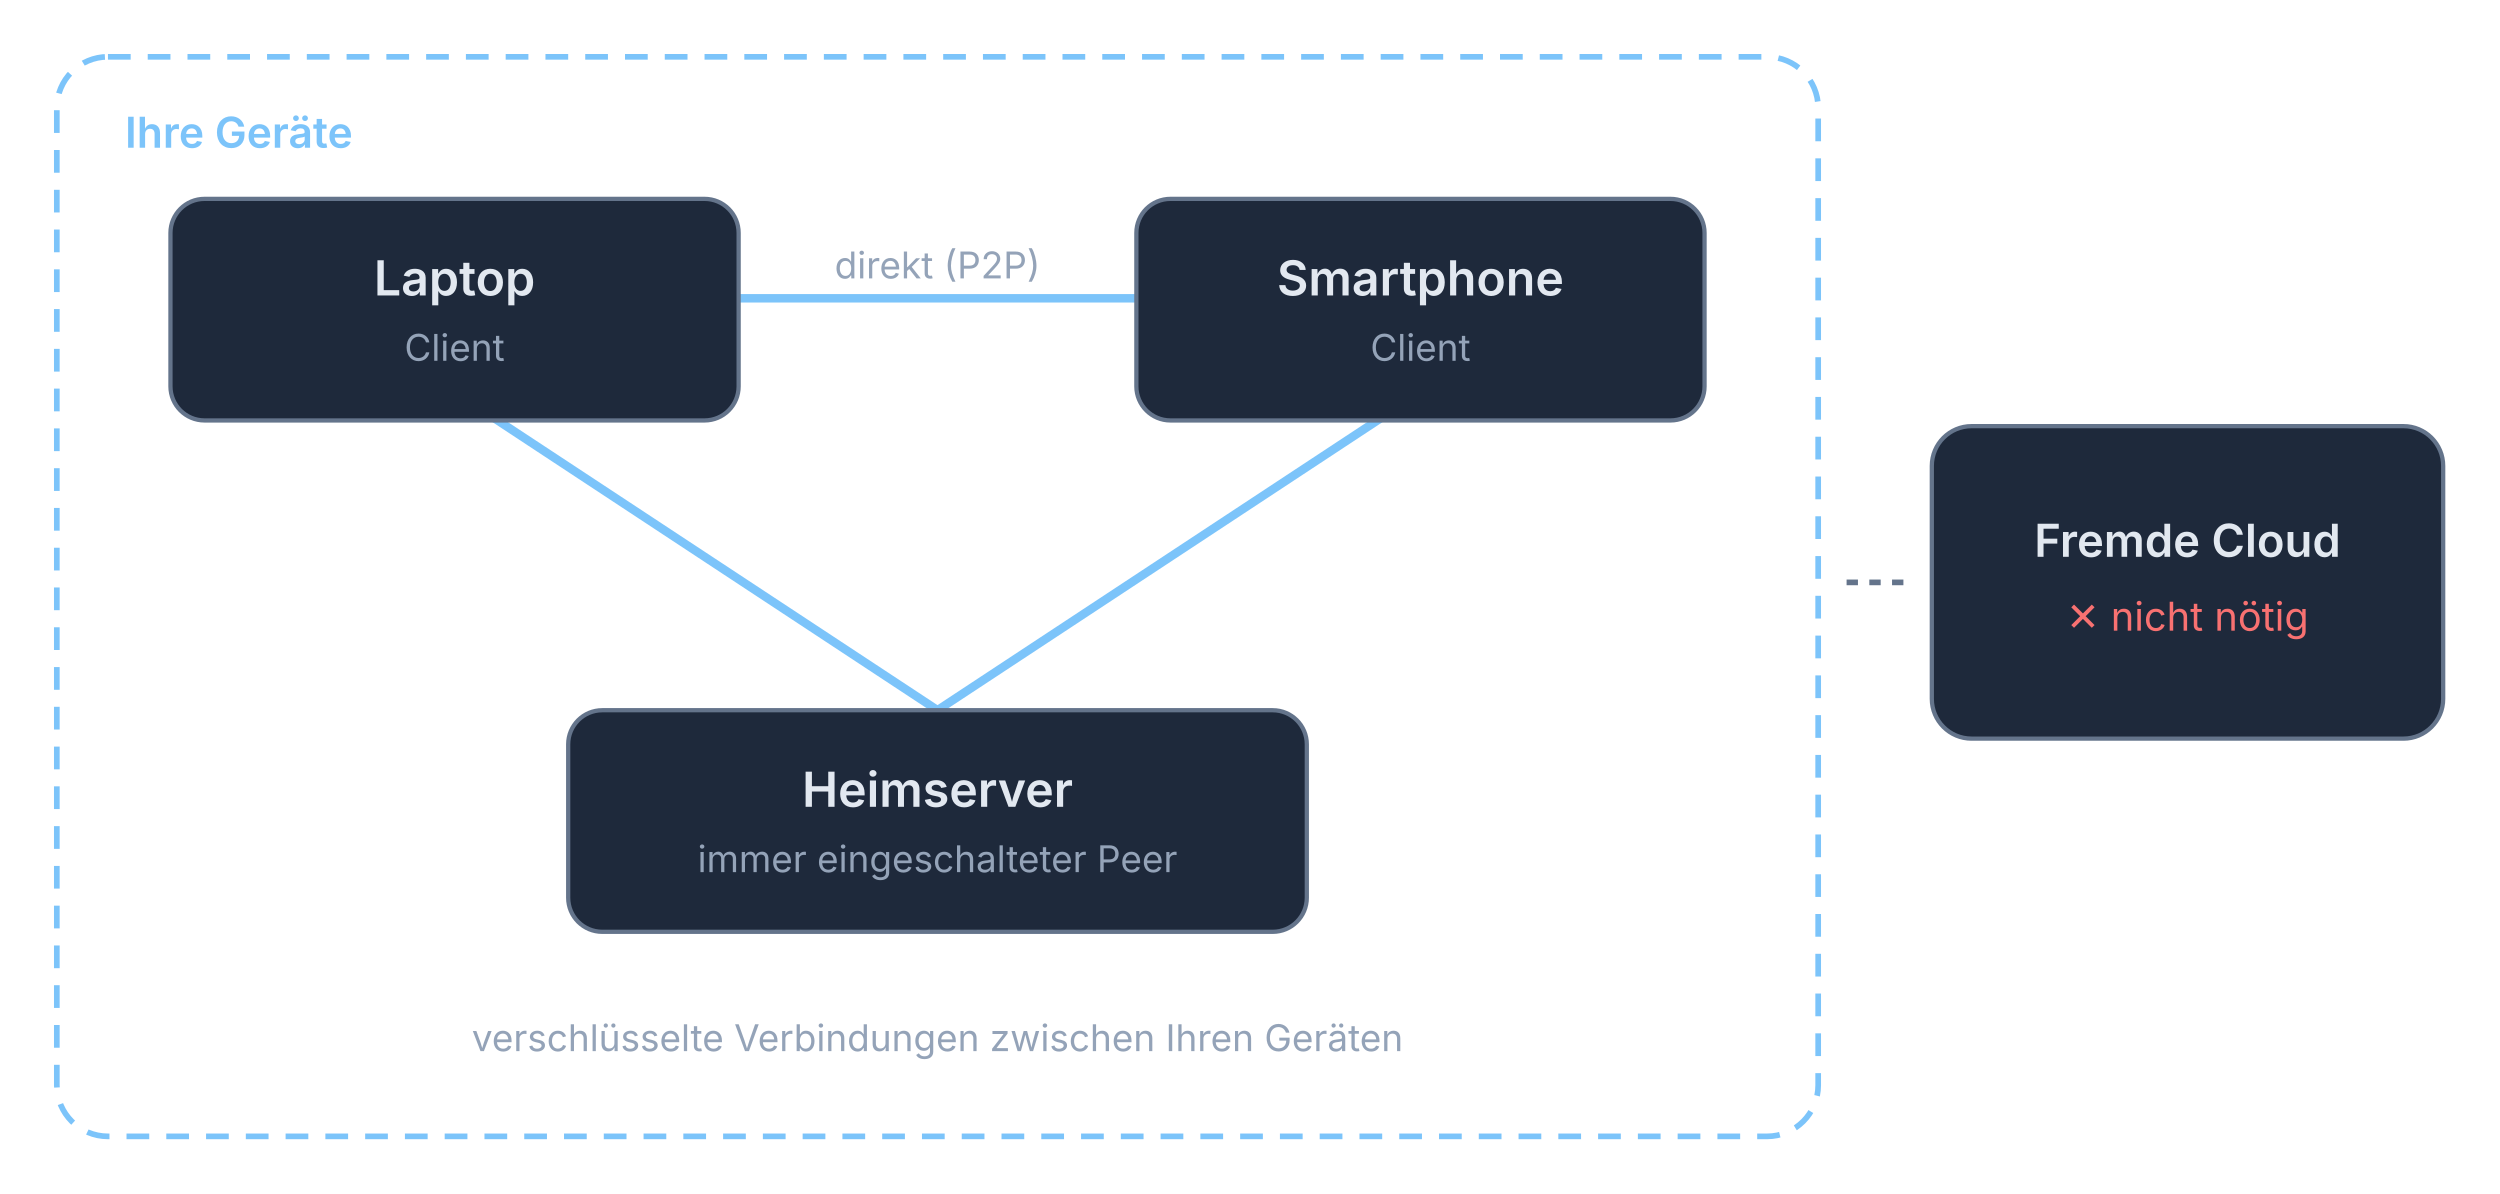
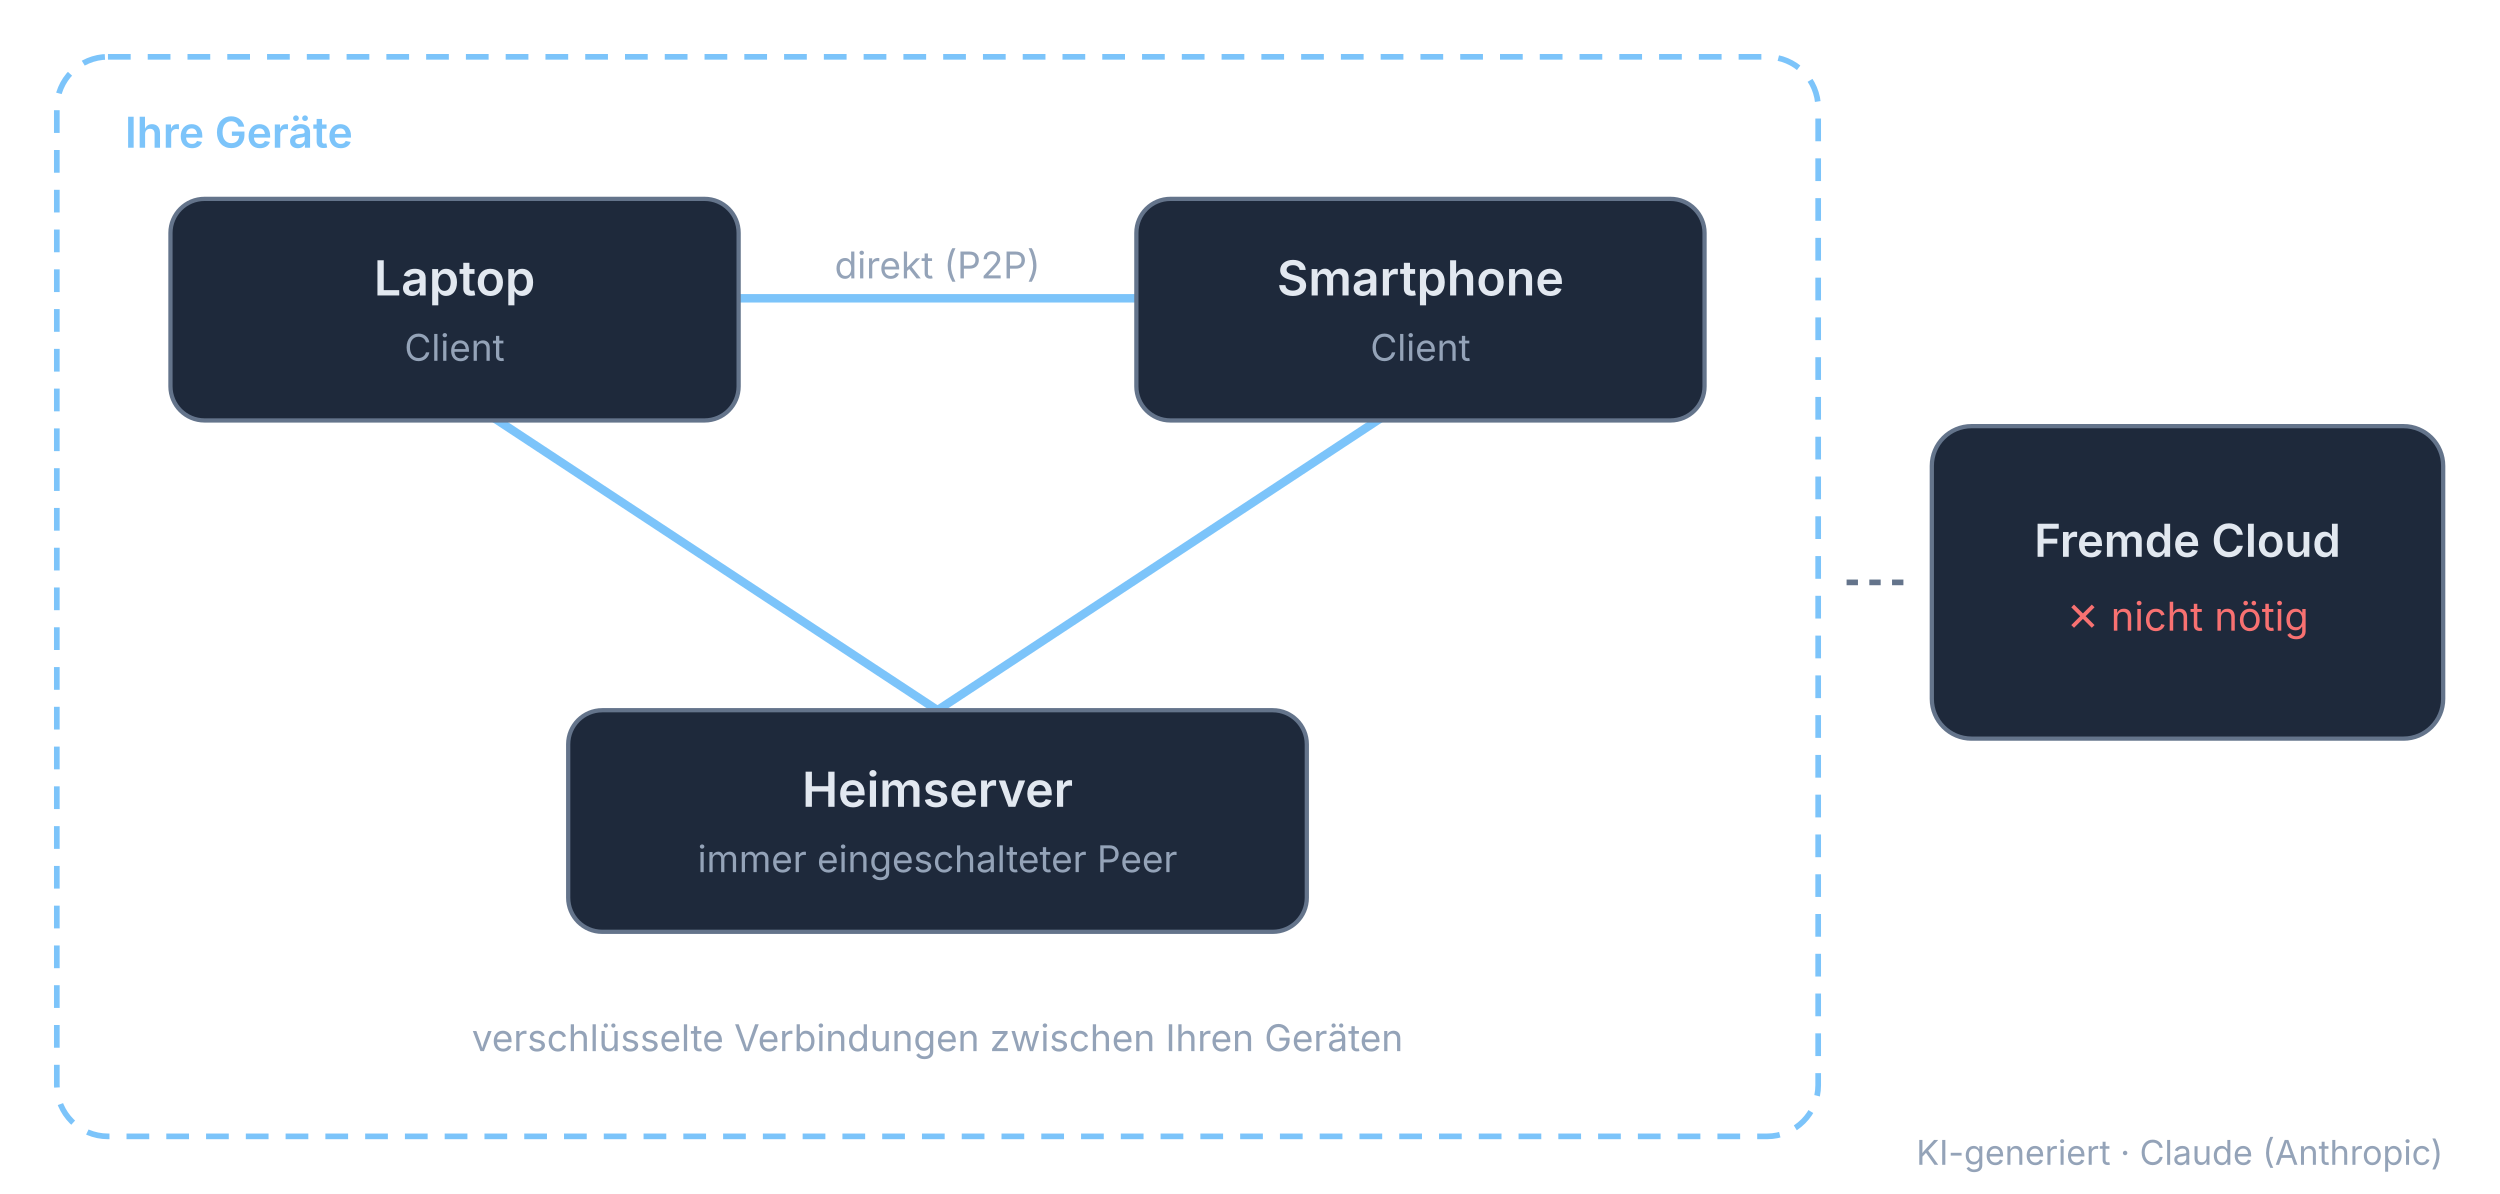
<svg xmlns="http://www.w3.org/2000/svg" viewBox="0 0 880 420" width="880" height="420" font-family="Inter, Helvetica, Arial, sans-serif" role="img" aria-labelledby="dt dd">
  <rect x="20" y="20" width="620" height="380" rx="18" fill="none" stroke="#7CC4FA" stroke-width="2" stroke-dasharray="8 6" />
  <text x="44" y="52" fill="#7CC4FA" font-size="15" font-weight="600">Ihre Geräte</text>
  <g stroke="#7CC4FA" stroke-width="3" stroke-linecap="round">
    <line x1="160" y1="138" x2="330" y2="250" />
    <line x1="500" y1="138" x2="330" y2="250" />
    <line x1="200" y1="105" x2="460" y2="105" />
  </g>
  <rect x="60" y="70" width="200" height="78" rx="12" fill="#1E293B" stroke="#64748B" stroke-width="1.5" />
  <text x="160.0" y="104" fill="#E2E8F0" font-size="17" font-weight="600" text-anchor="middle">Laptop</text>
  <text x="160.0" y="127" fill="#94A3B8" font-size="13" text-anchor="middle">Client</text>
  <rect x="400" y="70" width="200" height="78" rx="12" fill="#1E293B" stroke="#64748B" stroke-width="1.5" />
  <text x="500.0" y="104" fill="#E2E8F0" font-size="17" font-weight="600" text-anchor="middle">Smartphone</text>
  <text x="500.0" y="127" fill="#94A3B8" font-size="13" text-anchor="middle">Client</text>
  <rect x="200" y="250" width="260" height="78" rx="12" fill="#1E293B" stroke="#64748B" stroke-width="1.5" />
  <text x="330.0" y="284" fill="#E2E8F0" font-size="17" font-weight="600" text-anchor="middle">Heimserver</text>
  <text x="330.0" y="307" fill="#94A3B8" font-size="13" text-anchor="middle">immer eingeschalteter Peer</text>
  <text x="330" y="98" fill="#94A3B8" font-size="13" text-anchor="middle">direkt (P2P)</text>
  <text x="330" y="370" fill="#94A3B8" font-size="13" text-anchor="middle">verschlüsselte Verbindungen zwischen Ihren Geräten</text>
  <rect x="680" y="150" width="180" height="110" rx="14" fill="#1E293B" stroke="#64748B" stroke-width="1.5" />
  <text x="770" y="196" fill="#E2E8F0" font-size="16" font-weight="600" text-anchor="middle">Fremde Cloud</text>
  <text x="770" y="222" fill="#F87171" font-size="14" text-anchor="middle">✕ nicht nötig</text>
  <line x1="650" y1="205" x2="672" y2="205" stroke="#64748B" stroke-width="2" stroke-dasharray="4 4" />
+   <text x="860" y="410" fill="#94A3B8" font-size="12" text-anchor="end">KI-generiert · Claude (Anthropic)</text>
</svg>
